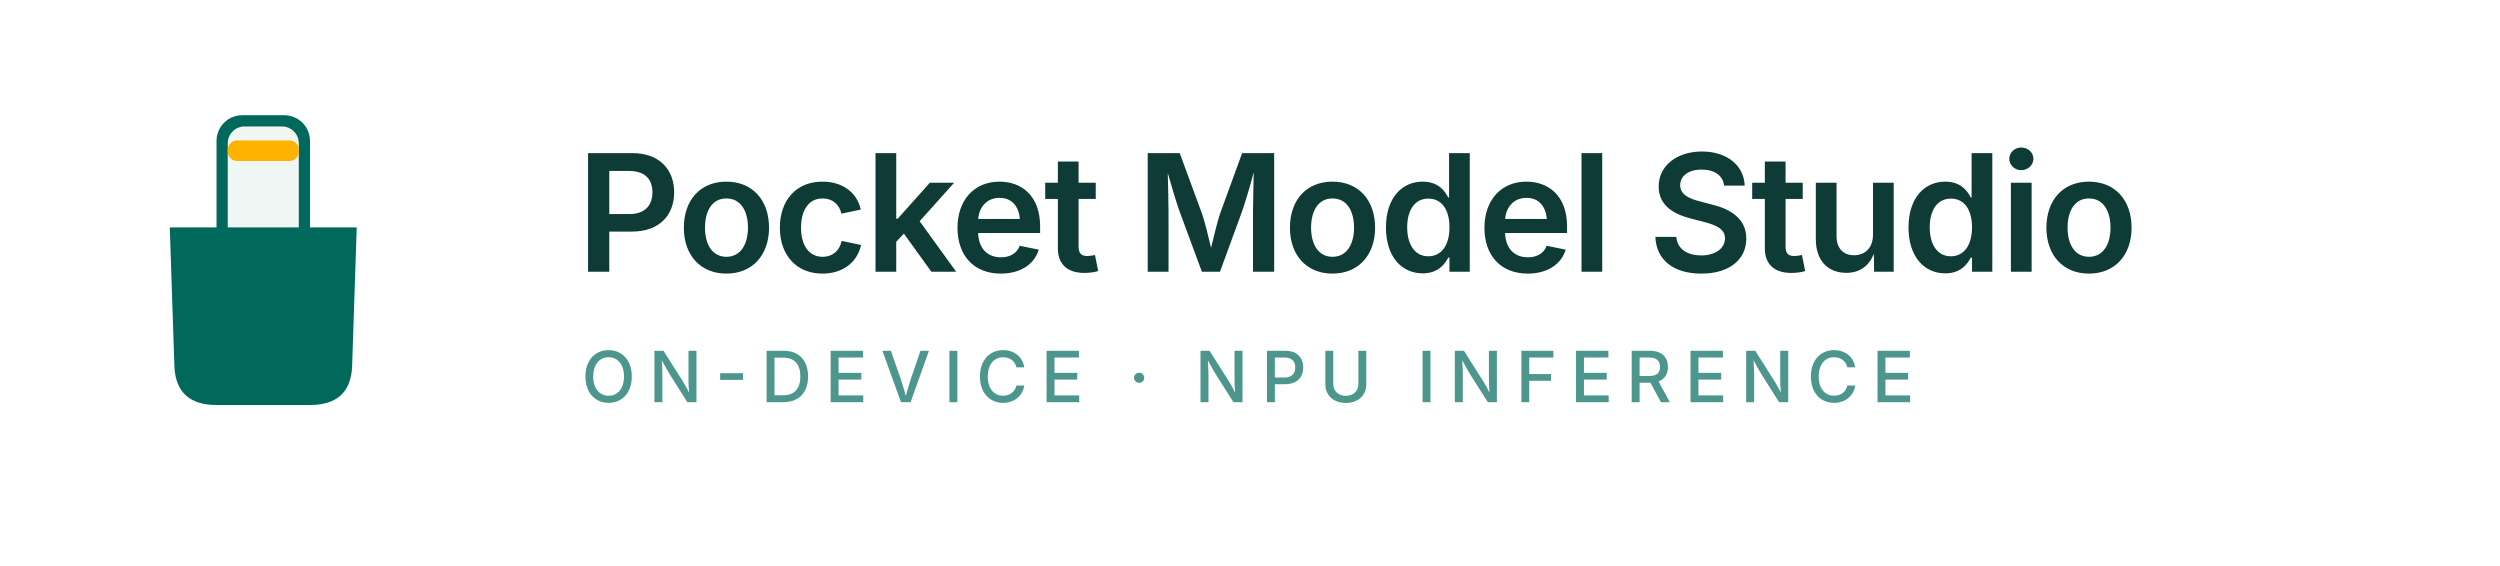
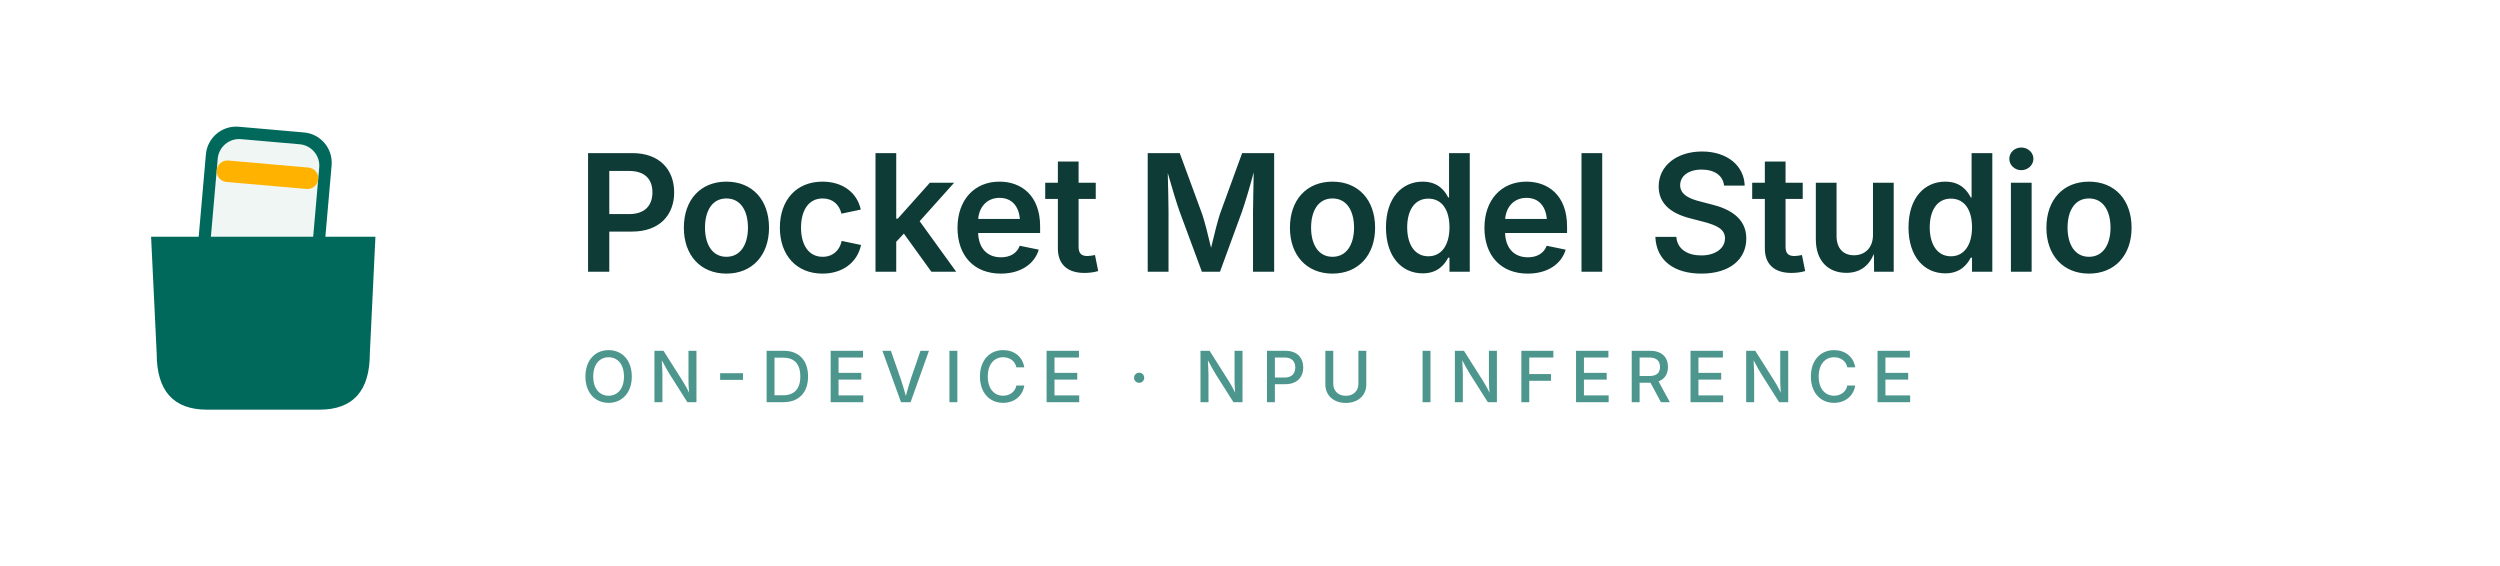
<svg xmlns="http://www.w3.org/2000/svg" viewBox="0 0 460 104" width="920" height="208" role="img" aria-label="Pocket Model Studio">
  <g transform="translate(2 4) scale(0.86)">
-     <path d="M49.5,20 h9 a5.5,5.5 0 0 1 5.5,5.5 v23 a5.5,5.5 0 0 1 -5.5,5.5 h-9 a5.5,5.5 0 0 1 -5.5,-5.5 v-23 a5.5,5.5 0 0 1 5.5,-5.5 z" fill="#00695C" />
-     <path d="M50,22.4 h8 a3.6,3.6 0 0 1 3.6,3.6 v22.2 a3.6,3.6 0 0 1 -3.6,3.6 h-8 a3.6,3.6 0 0 1 -3.6,-3.6 v-22.2 a3.6,3.6 0 0 1 3.6,-3.6 z" fill="#EFF6F3" />
-     <path d="M48.4,25.4 h11.2 a2,2 0 0 1 2,2 v0.4 a2,2 0 0 1 -2,2 h-11.2 a2,2 0 0 1 -2,-2 v-0.4 a2,2 0 0 1 2,-2 z" fill="#FFB300" />
-     <path d="M34,44 H74 L73,74 Q72.5,82 64,82 H44 Q35.5,82 35,74 Z" fill="#00695C" />
+     <g transform="rotate(5 54 43)">
+       <path d="M47,23 H61 A6.5,6.5 0 0 1 67.5,29.5 V56.5 A6.5,6.5 0 0 1 61,63 H47 A6.5,6.5 0 0 1 40.5,56.5 V29.5 A6.5,6.5 0 0 1 47,23 Z" fill="#00695C" />
+       <path d="M47.7,25.6 H60.3 A4.6,4.6 0 0 1 64.9,30.2 V55.8 A4.6,4.6 0 0 1 60.3,60.4 H47.7 A4.6,4.6 0 0 1 43.1,55.8 V30.2 A4.6,4.6 0 0 1 47.7,25.6 Z" fill="#EFF6F3" />
+       <path d="M45.4,30.4 H62.6 A2.3,2.3 0 0 1 64.9,32.7 V32.7 A2.3,2.3 0 0 1 62.6,35 H45.4 A2.3,2.3 0 0 1 43.1,32.7 V32.7 A2.3,2.3 0 0 1 45.4,30.4 Z" fill="#FFB300" />
+     </g>
+     <path d="M30,46 H78 L76.8,71 Q76.8,83 66,83 H42 Q31.2,83 31.2,71 Z" fill="#00695C" />
  </g>
  <text x="106" y="50" font-family="Segoe UI Semibold, Segoe UI, Inter, Helvetica Neue, Arial, sans-serif" font-size="30" font-weight="600" letter-spacing="-0.6" fill="#0E3B36">Pocket Model Studio</text>
  <text x="107" y="74" font-family="Segoe UI, Inter, Helvetica Neue, Arial, sans-serif" font-size="13" font-weight="500" letter-spacing="2.4" fill="#00695C" opacity="0.7">ON-DEVICE · NPU INFERENCE</text>
</svg>
